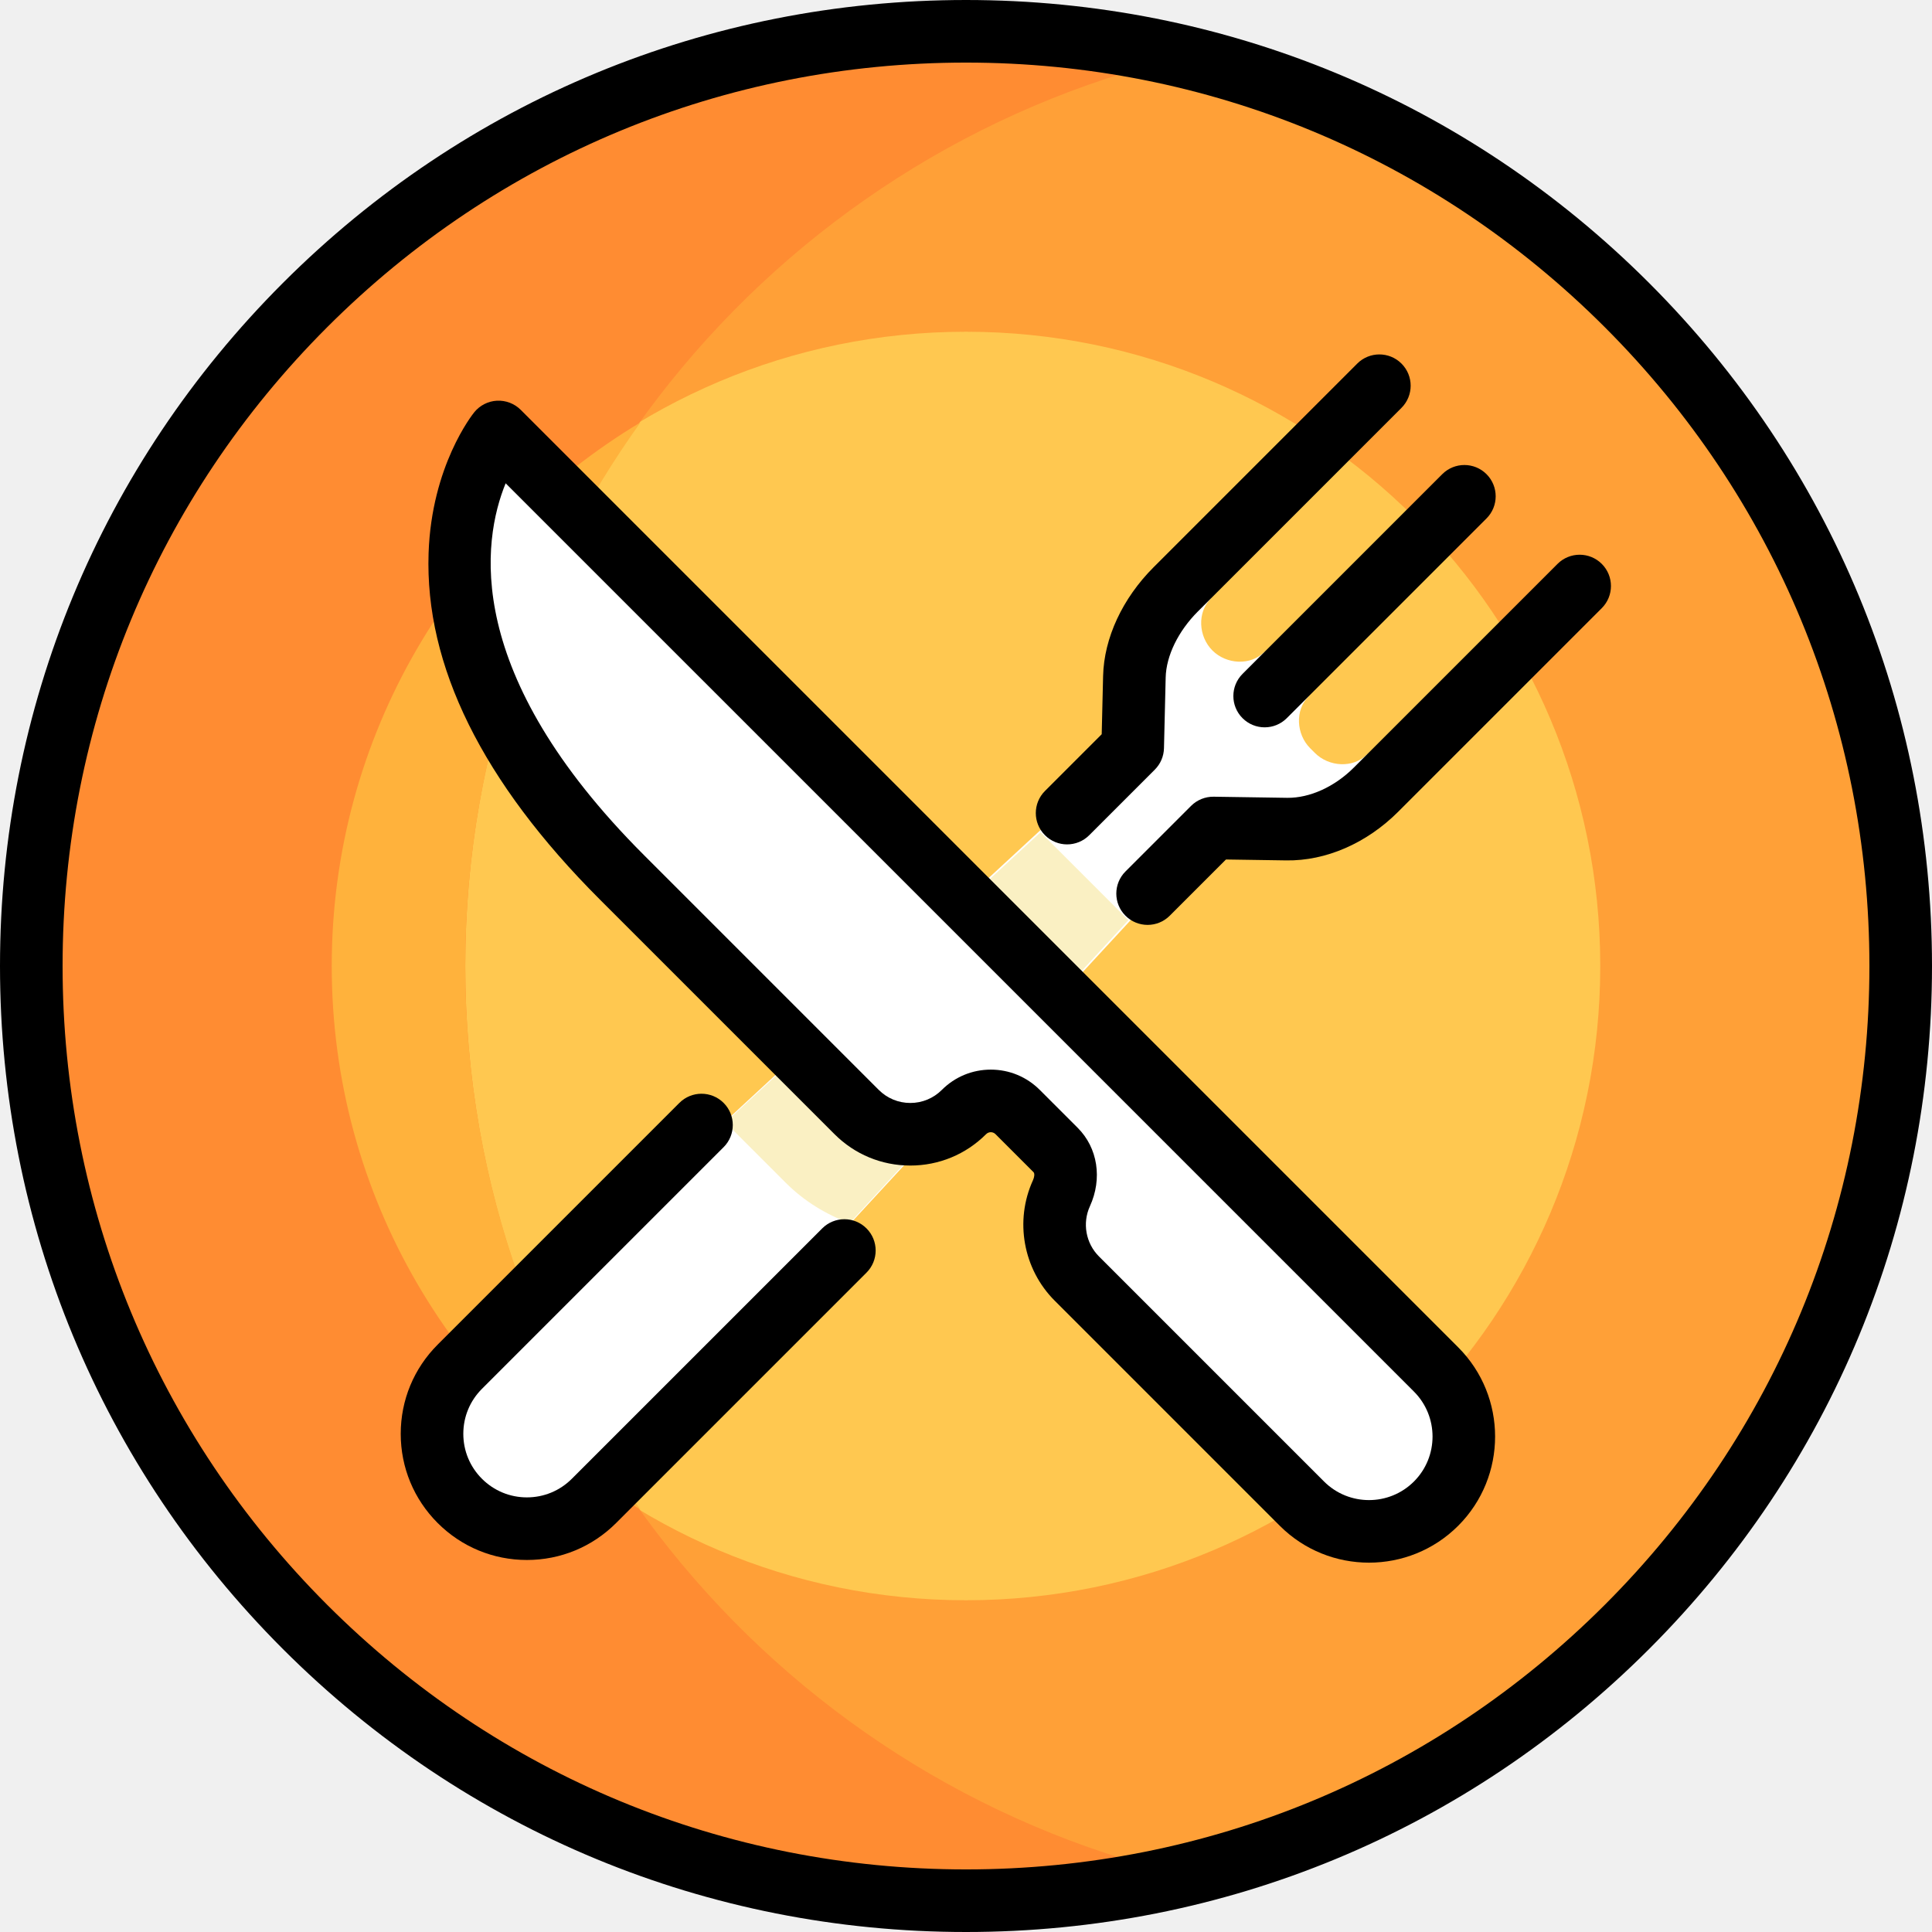
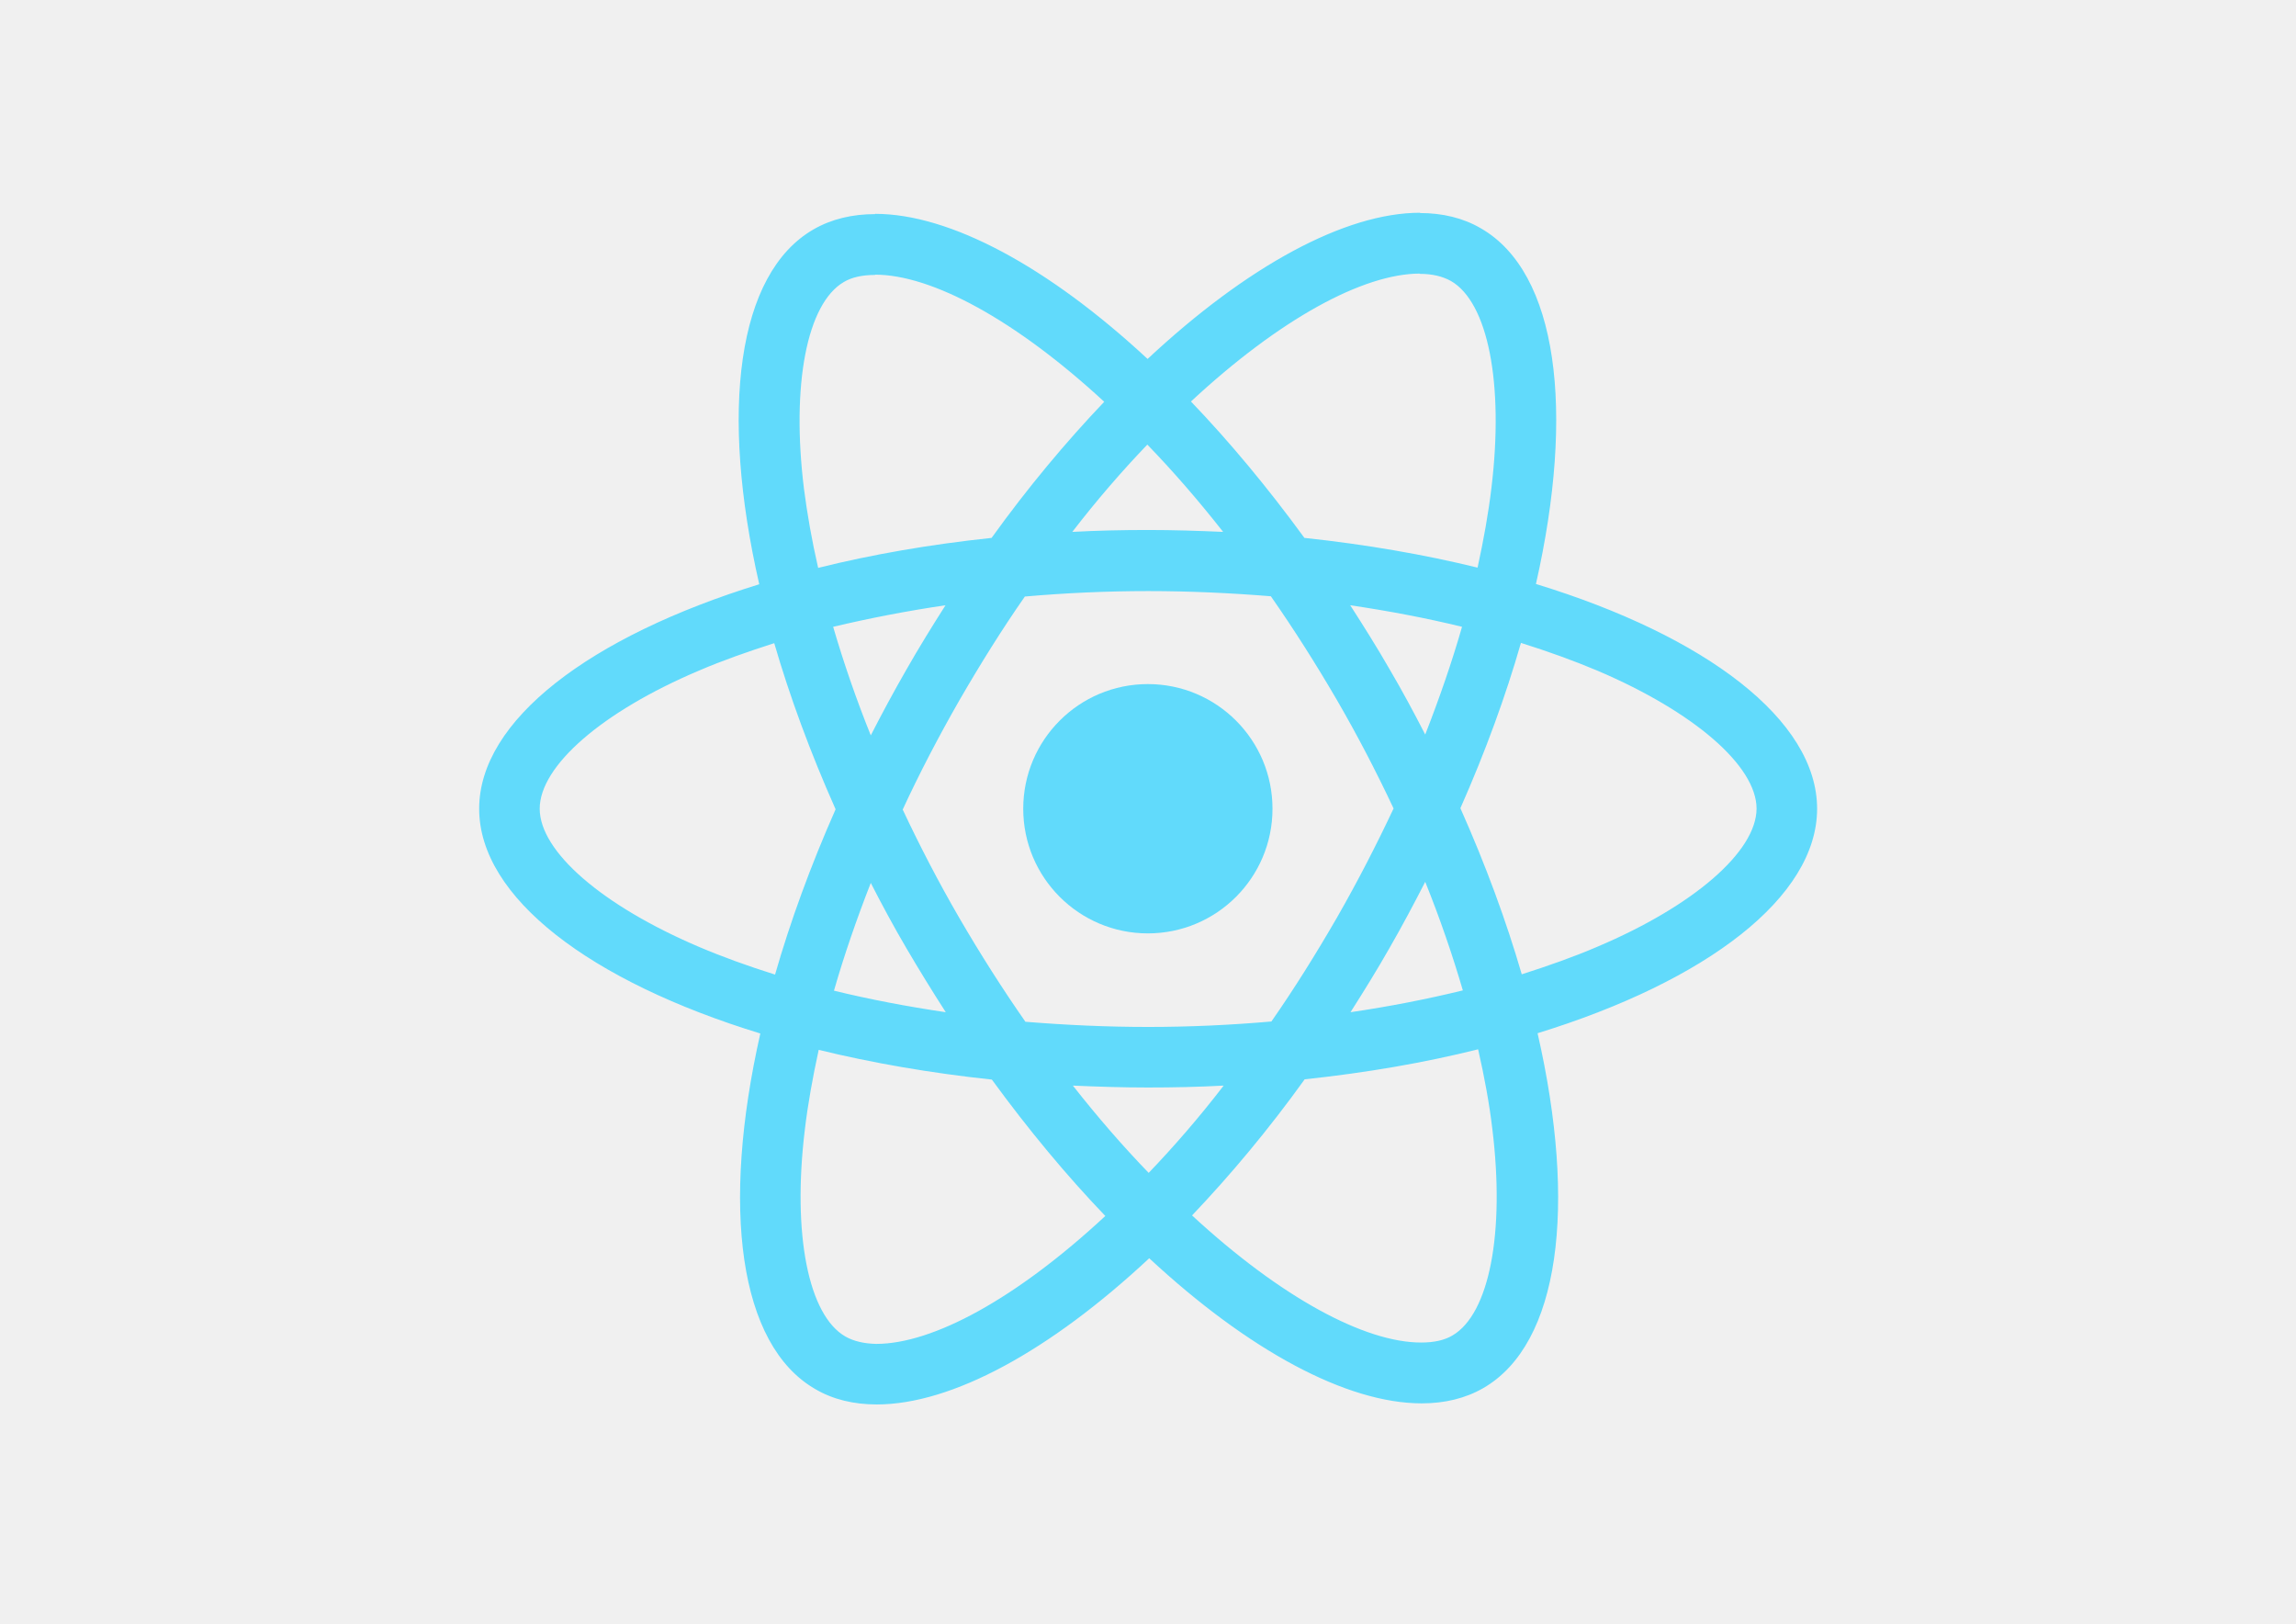
- <svg xmlns="http://www.w3.org/2000/svg" version="1.1" id="Layer_1" x="0px" y="0px" viewBox="0 0 512 512" style="enable-background:new 0 0 512 512;" xml:space="preserve">
-   <circle style="fill:#FFA037;" cx="256" cy="256" r="247.706" />
-   <circle style="fill:#FFC850;" cx="256" cy="256" r="168.086" />
-   <path style="fill:#FF8C32;" d="M123.3,256c0-116.999,81.142-214.986,190.203-240.924C295.041,10.685,275.805,8.294,256,8.294  C119.195,8.294,8.294,119.195,8.294,256c0,136.804,110.902,247.706,247.706,247.706c19.805,0,39.041-2.392,57.503-6.782  C204.442,470.986,123.3,372.999,123.3,256z" />
-   <path style="fill:#FFB23C;" d="M169.761,400.081C140.613,359.475,123.3,309.808,123.3,256s17.313-103.475,46.459-144.081  C120.792,141.295,87.914,194.741,87.914,256C87.914,317.26,120.792,370.706,169.761,400.081z" />
-   <path style="fill:#FFFFFF;" d="M362.269,199.942c-3.702,3.702-10.105,3.303-13.807-0.4l-1.242-1.242  c-3.702-3.702-4.1-10.103-0.397-13.805l-11.732-11.732c-3.702,3.702-10.086,3.323-13.789-0.38l0,0  c-3.702-3.702-4.094-10.097-0.391-13.8l-11.148-4.245c-8.371,8.367-9.554,43.029-9.554,43.029L121.853,362.194  c-9.819,9.819-9.819,25.738,0,35.557c9.819,9.819,25.738,9.819,35.557,0l164.627-178.137c0,0,36.14-0.207,44.469-8.53  L362.269,199.942z" />
-   <path style="fill:#FAF0C3;" d="M275.756,220.567l-83.535,76.871l16.028,16.028c4.857,4.856,10.643,8.372,16.902,10.673l73.885-80.29  L275.756,220.567z" />
-   <path style="fill:#FFFFFF;" d="M132.128,114.472L380.575,362.92c9.819,9.819,9.819,25.738,0,35.557l0,0  c-9.819,9.819-25.738,9.819-35.557,0l-59.656-59.656c-6.11-6.11-7.468-15.172-4.073-22.593c1.788-3.909,1.493-8.432-1.546-11.472  l-10.058-10.058c-3.928-3.928-10.295-3.928-14.223,0l0,0c-7.855,7.855-20.591,7.855-28.445,0l-62.233-62.233  C93.882,161.565,132.128,114.472,132.128,114.472z" />
-   <path d="M137.992,108.608c-1.661-1.661-3.953-2.533-6.292-2.418c-2.345,0.122-4.529,1.232-6.01,3.054  c-0.462,0.57-11.327,14.202-12.111,37.356c-1.007,29.773,14.246,60.636,45.34,91.73l62.233,62.233  c5.365,5.365,12.499,8.32,20.089,8.32c7.588,0,14.722-2.955,20.087-8.32c0.427-0.427,0.913-0.516,1.247-0.516  c0.333,0,0.819,0.09,1.246,0.516l10.058,10.058c0.385,0.385,0.226,1.377-0.133,2.157c-4.909,10.735-2.599,23.559,5.751,31.908  l59.655,59.656c6.519,6.519,15.081,9.778,23.643,9.778c8.562,0,17.125-3.259,23.643-9.778c13.038-13.037,13.038-34.25,0-47.286  L137.992,108.608z M374.711,392.613c-6.569,6.569-17.258,6.569-23.828,0l-59.655-59.656c-3.476-3.476-4.439-8.811-2.395-13.279  c3.347-7.321,2.082-15.479-3.225-20.785l-10.058-10.058c-3.466-3.466-8.075-5.375-12.976-5.375c-4.902,0-9.51,1.91-12.976,5.375  c-2.233,2.233-5.201,3.462-8.358,3.462c-3.157,0-6.126-1.23-8.359-3.462l-62.233-62.233c-48.158-48.158-42.879-83.249-36.647-98.526  l240.71,240.709C381.281,375.355,381.281,386.044,374.711,392.613z" />
-   <path d="M329.283,190.321c1.619,1.619,3.742,2.43,5.864,2.43s4.245-0.809,5.864-2.43l52.931-52.932  c3.239-3.239,3.239-8.491,0-11.728c-3.239-3.239-8.491-3.239-11.728,0l-52.931,52.931  C326.043,181.831,326.043,187.082,329.283,190.321z" />
-   <path d="M282.792,223.772c2.122,0,4.245-0.809,5.864-2.43l17.383-17.383c1.506-1.506,2.375-3.535,2.427-5.665l0.45-18.753  c0.138-5.749,3.33-12.292,8.54-17.503l53.954-53.954c3.239-3.239,3.239-8.491,0-11.728c-3.239-3.239-8.491-3.239-11.728,0  l-53.954,53.954c-8.272,8.271-13.154,18.78-13.394,28.833l-0.37,15.434l-15.036,15.036c-3.239,3.239-3.239,8.491,0,11.728  C278.547,222.962,280.669,223.772,282.792,223.772z" />
-   <path d="M217.899,325.534l-66.353,66.353c-3.183,3.183-7.413,4.935-11.914,4.935c-4.501,0-8.732-1.753-11.914-4.935  c-3.183-3.183-4.935-7.414-4.935-11.914c0-4.501,1.753-8.732,4.935-11.914l64.05-64.05c3.239-3.239,3.239-8.491,0-11.728  c-3.239-3.239-8.491-3.239-11.728,0l-64.05,64.05c-6.315,6.315-9.793,14.712-9.793,23.643c0,8.932,3.479,17.328,9.793,23.643  c6.314,6.315,14.712,9.793,23.643,9.793c8.931,0,17.327-3.479,23.643-9.793l66.353-66.353c3.239-3.239,3.239-8.491,0-11.728  C226.389,322.295,221.138,322.295,217.899,325.534z" />
-   <path d="M424.489,149.438c-3.239-3.239-8.491-3.239-11.728,0l-53.952,53.952c-5.126,5.126-11.695,8.106-17.676,8.042l-19.496-0.296  c-2.22-0.031-4.405,0.842-5.99,2.428l-17.384,17.384c-3.239,3.239-3.239,8.491,0,11.728c1.619,1.619,3.742,2.43,5.864,2.43  s4.245-0.809,5.864-2.43l14.902-14.902l15.988,0.242c10.504,0.161,21.301-4.542,29.656-12.898l53.952-53.952  C427.728,157.927,427.728,152.676,424.489,149.438z" />
-   <path d="M437.019,74.981C388.668,26.628,324.38,0,256,0S123.332,26.628,74.981,74.981S0,187.62,0,256s26.628,132.668,74.981,181.019  S187.62,512,256,512s132.668-26.628,181.019-74.981S512,324.38,512,256S485.372,123.332,437.019,74.981z M425.291,425.291  c-45.22,45.219-105.341,70.122-169.291,70.122s-124.071-24.903-169.291-70.122C41.491,380.071,16.587,319.949,16.587,256  S41.491,131.929,86.709,86.709C131.929,41.491,192.051,16.587,256,16.587s124.071,24.903,169.291,70.122  c45.219,45.22,70.122,105.342,70.122,169.291S470.509,380.071,425.291,425.291z" />
-   <g>
- </g>
-   <g>
- </g>
-   <g>
- </g>
-   <g>
- </g>
-   <g>
- </g>
-   <g>
- </g>
-   <g>
- </g>
-   <g>
- </g>
-   <g>
- </g>
-   <g>
- </g>
-   <g>
- </g>
-   <g>
- </g>
-   <g>
- </g>
-   <g>
- </g>
-   <g>
- </g>
+ <svg xmlns="http://www.w3.org/2000/svg" viewBox="0 0 841.9 595.3">
+   <g fill="#61DAFB">
+     <path d="M666.3 296.5c0-32.5-40.7-63.3-103.1-82.4 14.4-63.6 8-114.2-20.2-130.4-6.5-3.8-14.1-5.6-22.4-5.6v22.3c4.6 0 8.3.9 11.4 2.6 13.6 7.8 19.5 37.5 14.9 75.7-1.1 9.4-2.9 19.3-5.1 29.4-19.6-4.8-41-8.5-63.5-10.9-13.5-18.5-27.5-35.3-41.6-50 32.6-30.3 63.2-46.9 84-46.9V78c-27.5 0-63.5 19.6-99.9 53.6-36.4-33.8-72.4-53.2-99.9-53.2v22.3c20.7 0 51.4 16.5 84 46.6-14 14.7-28 31.4-41.3 49.9-22.6 2.4-44 6.1-63.6 11-2.3-10-4-19.7-5.2-29-4.7-38.2 1.1-67.9 14.6-75.8 3-1.8 6.9-2.6 11.5-2.6V78.5c-8.4 0-16 1.8-22.6 5.6-28.1 16.2-34.4 66.7-19.9 130.1-62.2 19.2-102.7 49.9-102.7 82.3 0 32.5 40.7 63.3 103.1 82.4-14.4 63.6-8 114.2 20.2 130.4 6.5 3.8 14.1 5.6 22.5 5.6 27.5 0 63.5-19.6 99.9-53.6 36.4 33.8 72.4 53.2 99.9 53.2 8.4 0 16-1.8 22.6-5.6 28.1-16.2 34.4-66.7 19.9-130.1 62-19.1 102.5-49.9 102.5-82.3zm-130.2-66.7c-3.7 12.9-8.3 26.2-13.5 39.5-4.1-8-8.4-16-13.1-24-4.6-8-9.5-15.8-14.4-23.4 14.2 2.1 27.9 4.7 41 7.9zm-45.8 106.5c-7.8 13.5-15.8 26.3-24.1 38.2-14.9 1.3-30 2-45.2 2-15.1 0-30.2-.7-45-1.9-8.3-11.9-16.4-24.6-24.2-38-7.6-13.1-14.5-26.4-20.8-39.8 6.2-13.4 13.2-26.8 20.7-39.9 7.8-13.5 15.8-26.3 24.1-38.2 14.9-1.3 30-2 45.2-2 15.1 0 30.2.7 45 1.9 8.3 11.9 16.4 24.6 24.2 38 7.6 13.1 14.5 26.4 20.8 39.8-6.3 13.4-13.2 26.8-20.7 39.9zm32.3-13c5.4 13.4 10 26.8 13.8 39.8-13.1 3.2-26.9 5.9-41.2 8 4.9-7.7 9.8-15.6 14.4-23.7 4.6-8 8.9-16.1 13-24.1zM421.2 430c-9.3-9.6-18.6-20.3-27.8-32 9 .4 18.2.7 27.5.7 9.4 0 18.7-.2 27.8-.7-9 11.7-18.3 22.4-27.5 32zm-74.4-58.9c-14.2-2.1-27.9-4.7-41-7.9 3.7-12.9 8.3-26.2 13.5-39.5 4.1 8 8.4 16 13.1 24 4.7 8 9.5 15.8 14.4 23.4zM420.7 163c9.3 9.6 18.6 20.3 27.8 32-9-.4-18.2-.7-27.5-.7-9.4 0-18.7.2-27.8.7 9-11.7 18.3-22.4 27.5-32zm-74 58.9c-4.9 7.7-9.8 15.6-14.4 23.7-4.6 8-8.9 16-13 24-5.4-13.4-10-26.8-13.8-39.8 13.1-3.1 26.9-5.8 41.2-7.9zm-90.5 125.2c-35.4-15.1-58.3-34.9-58.3-50.6 0-15.7 22.9-35.6 58.3-50.6 8.6-3.7 18-7 27.7-10.1 5.7 19.6 13.2 40 22.5 60.9-9.2 20.8-16.6 41.1-22.2 60.6-9.9-3.1-19.3-6.5-28-10.2zM310 490c-13.6-7.8-19.5-37.5-14.9-75.7 1.1-9.4 2.9-19.3 5.1-29.4 19.6 4.8 41 8.5 63.5 10.9 13.5 18.5 27.5 35.3 41.6 50-32.6 30.3-63.2 46.9-84 46.9-4.5-.1-8.3-1-11.3-2.7zm237.2-76.2c4.7 38.2-1.1 67.9-14.6 75.8-3 1.8-6.9 2.6-11.5 2.6-20.7 0-51.4-16.5-84-46.6 14-14.7 28-31.4 41.3-49.9 22.6-2.4 44-6.1 63.6-11 2.3 10.1 4.1 19.8 5.2 29.1zm38.5-66.7c-8.6 3.7-18 7-27.7 10.1-5.7-19.6-13.2-40-22.5-60.9 9.2-20.8 16.6-41.1 22.2-60.6 9.9 3.1 19.3 6.5 28.1 10.2 35.4 15.1 58.3 34.9 58.3 50.6-.1 15.7-23 35.6-58.4 50.6zM320.8 78.4z" />
+     <circle cx="420.9" cy="296.5" r="45.7" />
+     <path d="M520.5 78.1z" />
+   </g>
</svg>
